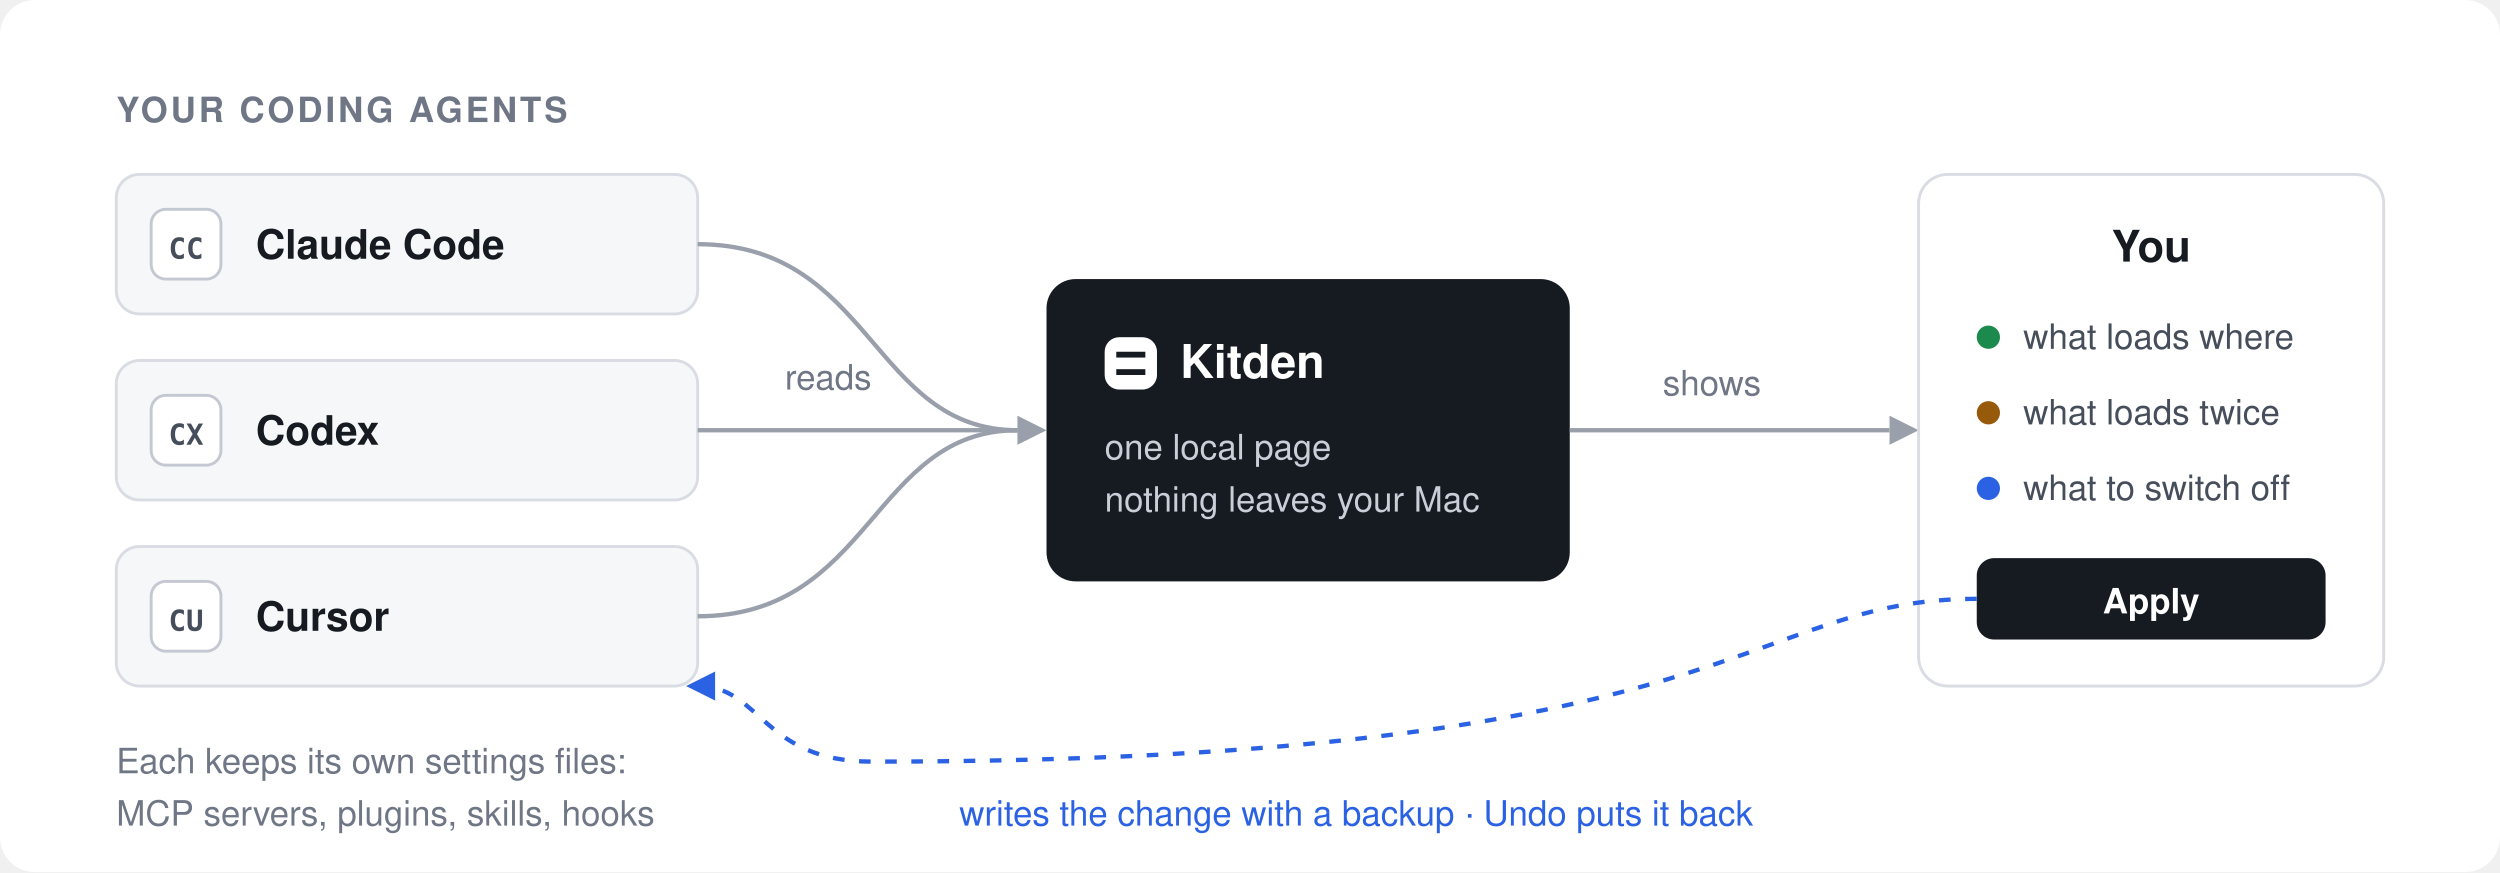
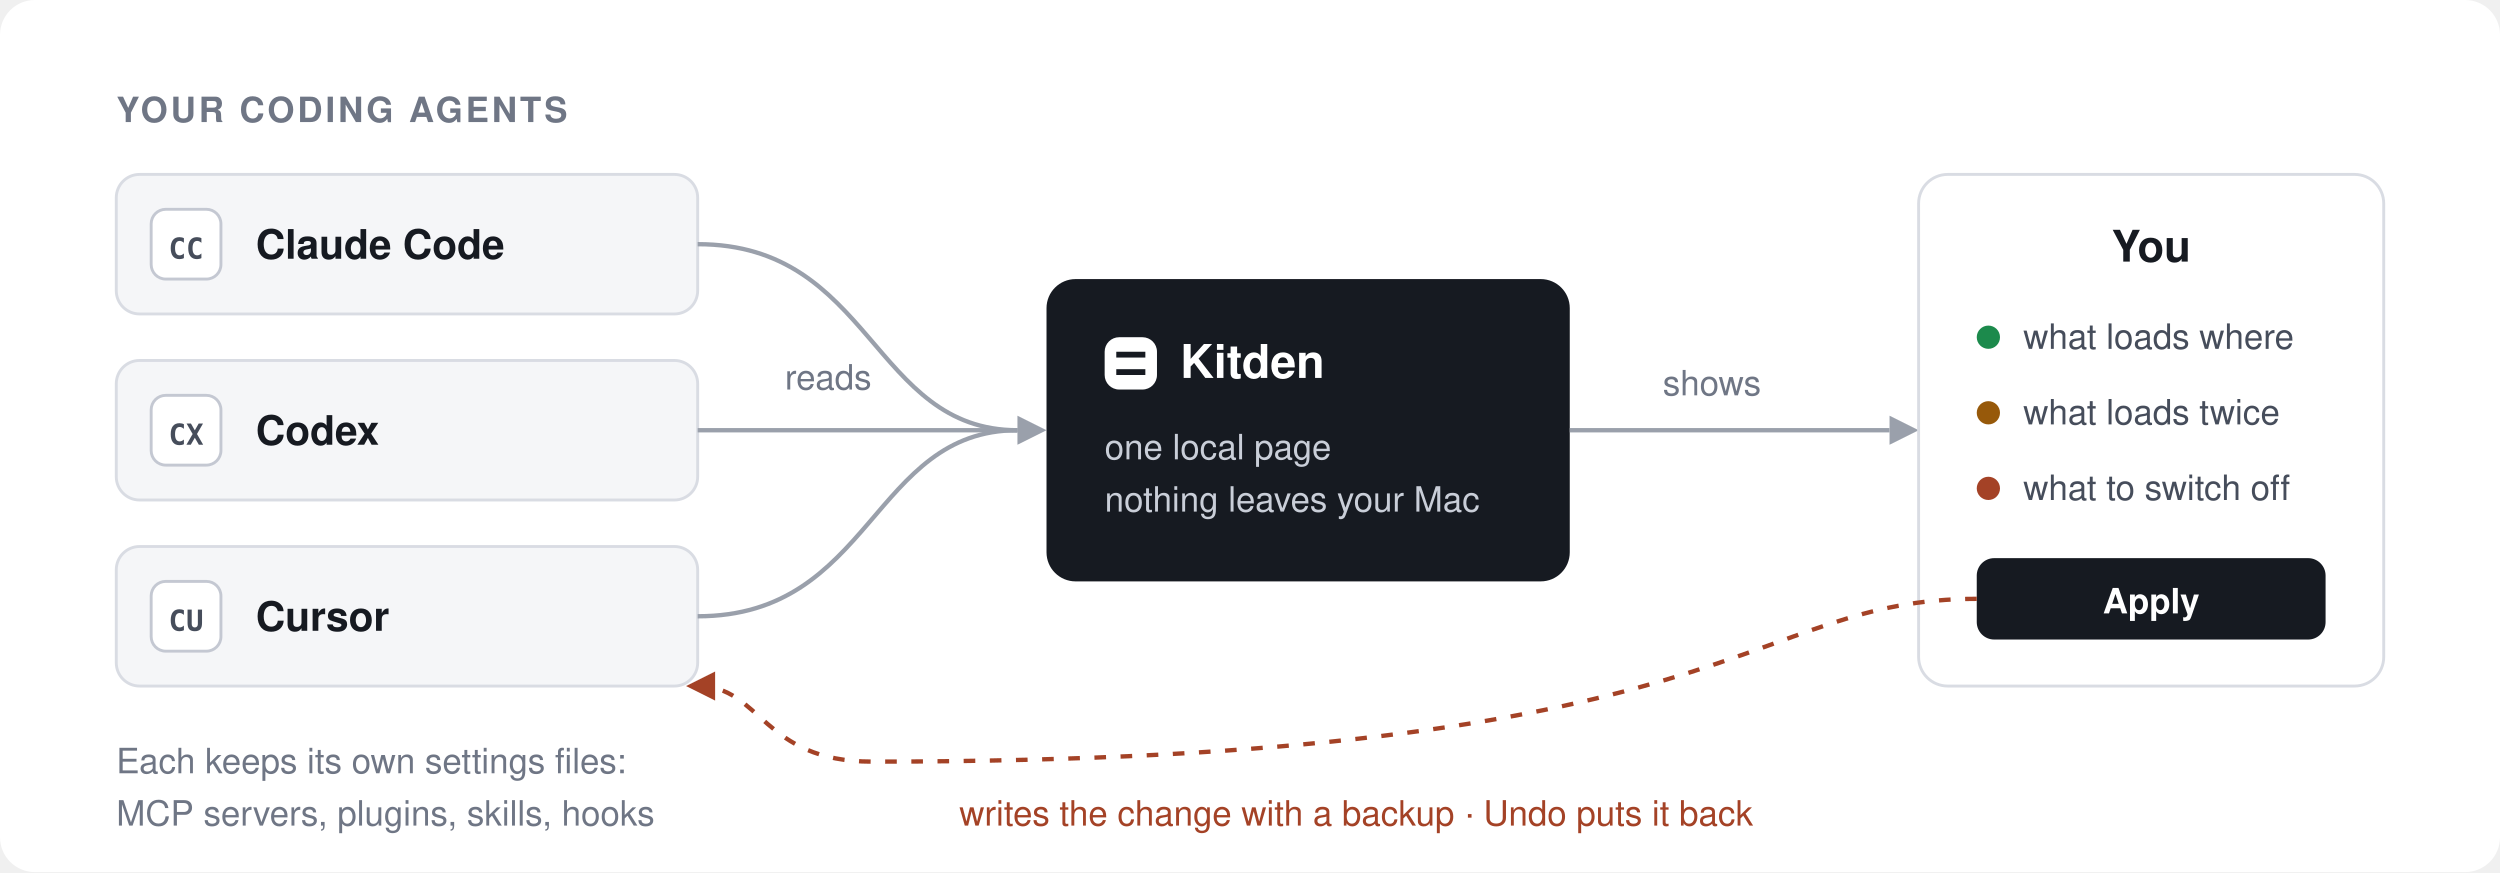
<svg xmlns="http://www.w3.org/2000/svg" width="860" height="300" viewBox="0 0 860 300" font-family="-apple-system, BlinkMacSystemFont, 'Segoe UI', Helvetica, Arial, sans-serif" font-size="14">
  <rect width="860" height="300" rx="12" fill="#ffffff" />
  <text x="40" y="42" font-size="12" fill="#6f7685" font-weight="600" letter-spacing="1">YOUR CODING AGENTS</text>
  <g>
-     <rect x="40" y="60" width="200" height="48" rx="8" fill="#f6f7f9" stroke="#d9dce3" />
+     <rect x="40" y="60" width="200" height="48" rx="8" fill="#f5f6f8" stroke="#d9dce3" />
    <rect x="52" y="72" width="24" height="24" rx="5" fill="#ffffff" stroke="#c4c8d2" />
    <text x="64" y="89" text-anchor="middle" font-size="10" font-weight="700" font-family="ui-monospace, SFMono-Regular, Menlo, monospace" fill="#464d5b">CC</text>
    <text x="88" y="89" fill="#161a21" font-weight="600">Claude Code</text>
-     <rect x="40" y="124" width="200" height="48" rx="8" fill="#f6f7f9" stroke="#d9dce3" />
+     <rect x="40" y="124" width="200" height="48" rx="8" fill="#f5f6f8" stroke="#d9dce3" />
    <rect x="52" y="136" width="24" height="24" rx="5" fill="#ffffff" stroke="#c4c8d2" />
    <text x="64" y="153" text-anchor="middle" font-size="10" font-weight="700" font-family="ui-monospace, SFMono-Regular, Menlo, monospace" fill="#464d5b">CX</text>
    <text x="88" y="153" fill="#161a21" font-weight="600">Codex</text>
-     <rect x="40" y="188" width="200" height="48" rx="8" fill="#f6f7f9" stroke="#d9dce3" />
+     <rect x="40" y="188" width="200" height="48" rx="8" fill="#f5f6f8" stroke="#d9dce3" />
    <rect x="52" y="200" width="24" height="24" rx="5" fill="#ffffff" stroke="#c4c8d2" />
    <text x="64" y="217" text-anchor="middle" font-size="10" font-weight="700" font-family="ui-monospace, SFMono-Regular, Menlo, monospace" fill="#464d5b">CU</text>
    <text x="88" y="217" fill="#161a21" font-weight="600">Cursor</text>
  </g>
  <text x="40" y="266" font-size="12" fill="#6f7685">Each keeps its own settings files:</text>
  <text x="40" y="284" font-size="12" fill="#6f7685">MCP servers, plugins, skills, hooks</text>
  <g stroke="#9aa0ab" stroke-width="1.5" fill="none">
    <path d="M240 84 C 300 84, 300 148, 350 148" />
    <path d="M240 148 L 350 148" />
    <path d="M240 212 C 300 212, 300 148, 350 148" />
  </g>
  <polygon points="350,143 360,148 350,153" fill="#9aa0ab" />
  <text x="270" y="134" font-size="12" fill="#6f7685">reads</text>
  <rect x="360" y="96" width="180" height="104" rx="10" fill="#161a21" />
  <rect x="380" y="116" width="18" height="18" rx="5" fill="#ffffff" />
  <rect x="384" y="121" width="10" height="2" fill="#161a21" />
  <rect x="384" y="127" width="10" height="2" fill="#161a21" />
  <text x="406" y="130" fill="#ffffff" font-weight="700" font-size="16">Kitden</text>
  <text x="380" y="158" fill="#c9ced8" font-size="12">one local page</text>
  <text x="380" y="176" fill="#c9ced8" font-size="12">nothing leaves your Mac</text>
  <path d="M540 148 L 650 148" stroke="#9aa0ab" stroke-width="1.5" />
  <polygon points="650,143 660,148 650,153" fill="#9aa0ab" />
  <text x="572" y="136" font-size="12" fill="#6f7685">shows</text>
  <rect x="660" y="60" width="160" height="176" rx="10" fill="#ffffff" stroke="#d9dce3" />
  <text x="740" y="90" text-anchor="middle" fill="#161a21" font-weight="700" font-size="15">You</text>
  <g font-size="12" fill="#464d5b">
    <circle cx="684" cy="116" r="4" fill="#1c8a4c" />
    <text x="696" y="120">what loads where</text>
    <circle cx="684" cy="142" r="4" fill="#97590a" />
    <text x="696" y="146">what loads twice</text>
-     <circle cx="684" cy="168" r="4" fill="#2b62e3" />
+     <circle cx="684" cy="168" r="4" fill="#a44226" />
    <text x="696" y="172">what to switch off</text>
  </g>
  <rect x="680" y="192" width="120" height="28" rx="6" fill="#161a21" />
  <text x="740" y="211" text-anchor="middle" fill="#ffffff" font-size="12" font-weight="600">Apply</text>
-   <path d="M680 206 C 600 206, 600 262, 300 262 C 262 262, 262 236, 240 236" stroke="#2b62e3" stroke-width="1.5" fill="none" stroke-dasharray="4 5" />
-   <polygon points="246,231 236,236 246,241" fill="#2b62e3" />
-   <text x="330" y="284" font-size="12" fill="#2b62e3">writes the change with a backup · Undo puts it back</text>
+   <path d="M680 206 C 600 206, 600 262, 300 262 C 262 262, 262 236, 240 236" stroke="#a44226" stroke-width="1.5" fill="none" stroke-dasharray="4 5" />
+   <polygon points="246,231 236,236 246,241" fill="#a44226" />
+   <text x="330" y="284" font-size="12" fill="#a44226">writes the change with a backup · Undo puts it back</text>
</svg>
